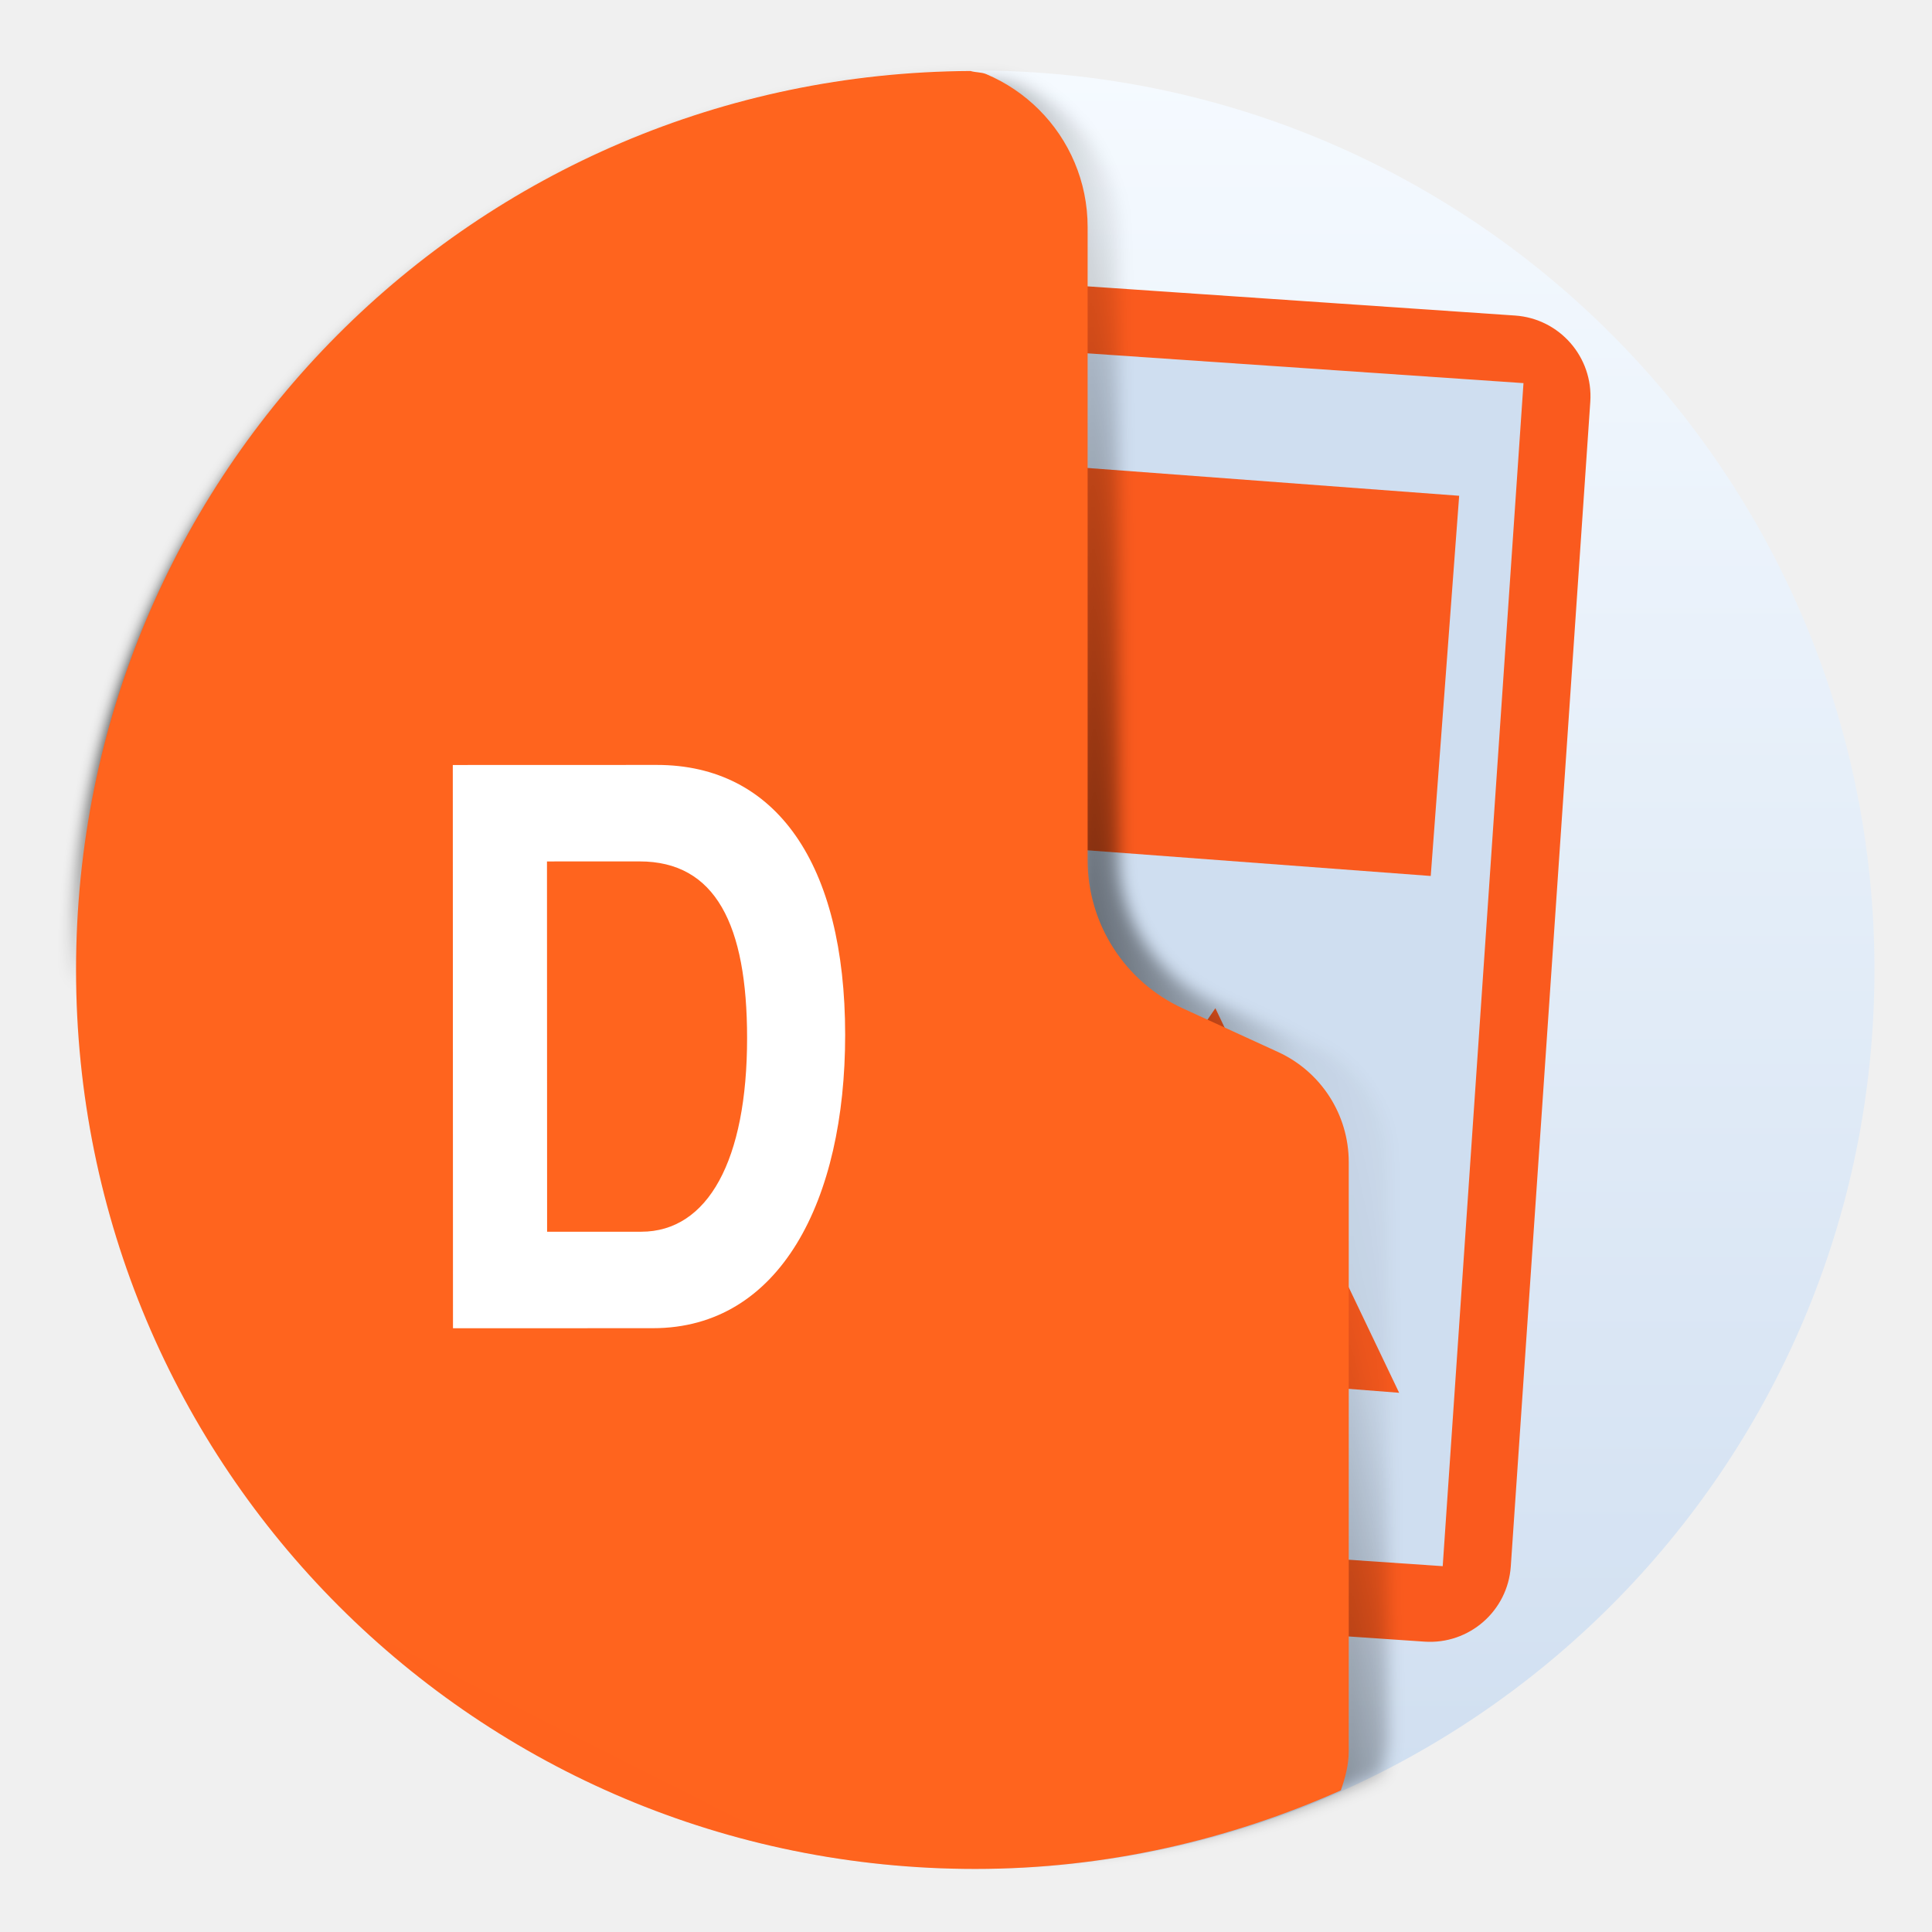
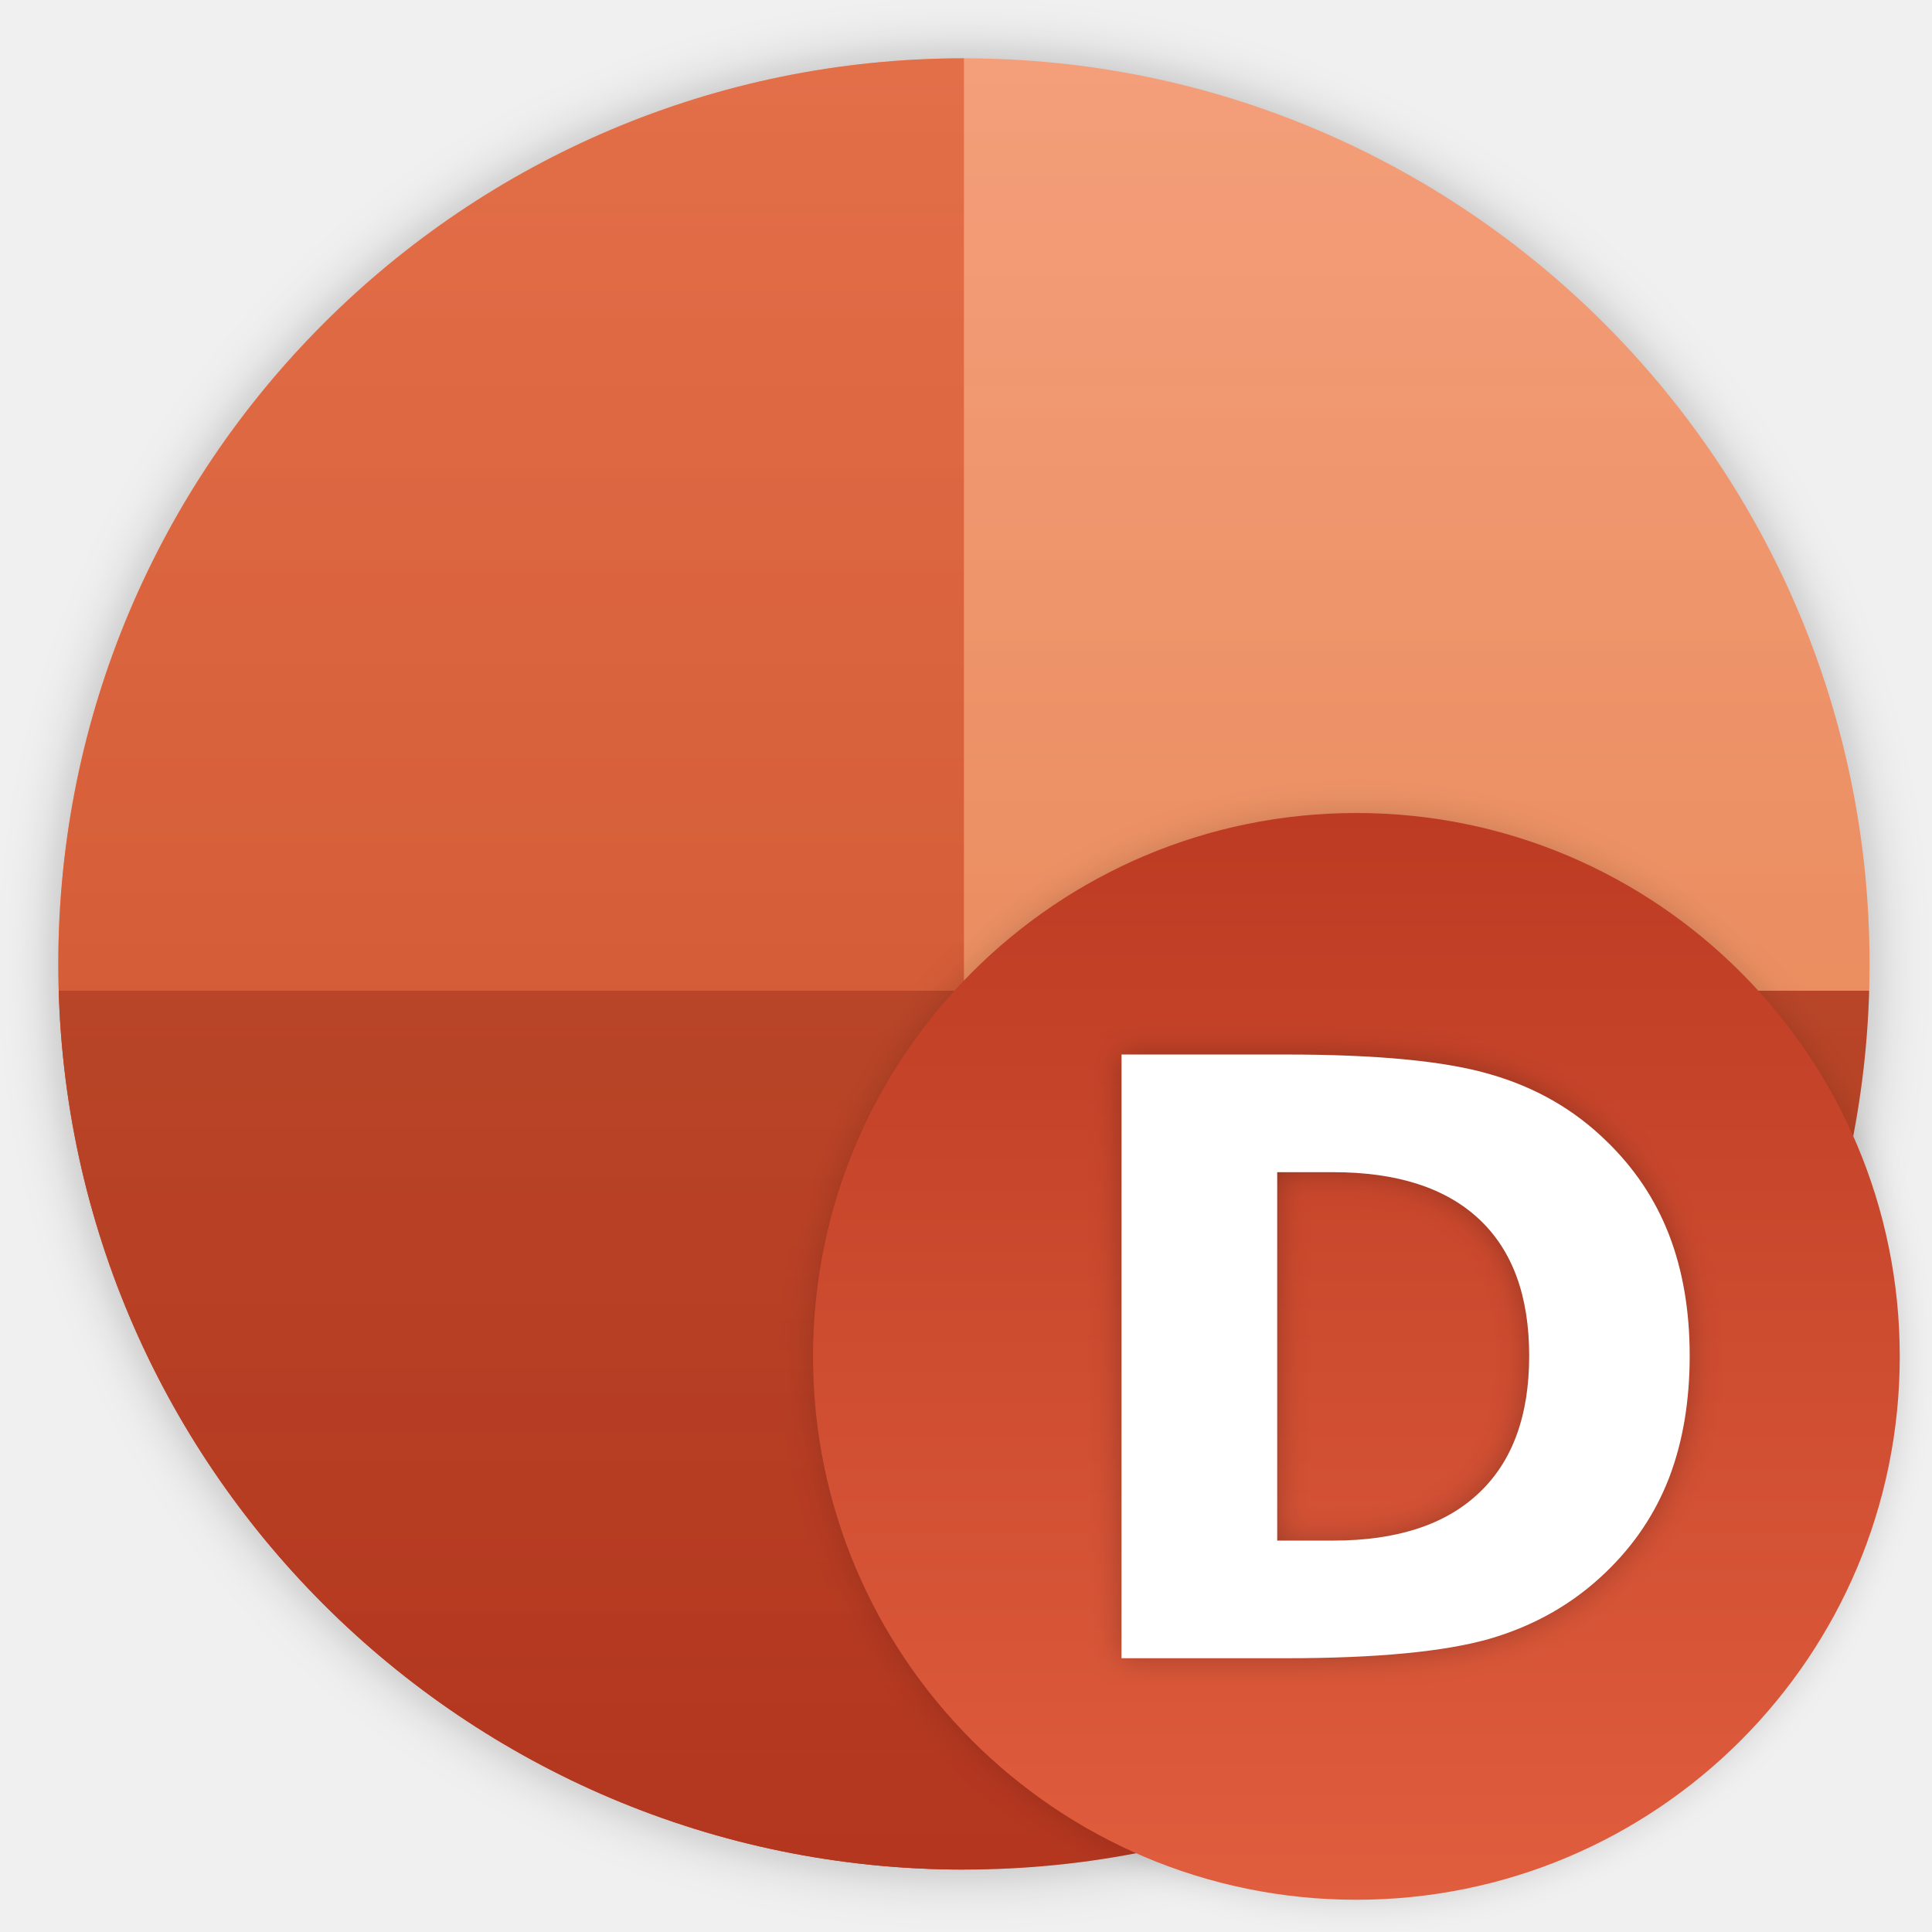
- <svg xmlns="http://www.w3.org/2000/svg" xmlns:xlink="http://www.w3.org/1999/xlink" width="64" height="64" version="1.1" viewBox="0 0 64 64">
+ <svg xmlns="http://www.w3.org/2000/svg" width="64" height="64" version="1.1" viewBox="0 0 64 64">
  <defs>
-     <linearGradient id="b-3" x1="410.79" x2="410.79" y1="546.47" y2="501.28" gradientTransform="matrix(1.3182,0,0,1.3182,-506.82,-658.63)" gradientUnits="userSpaceOnUse">
-       <stop stop-color="#cfdef0" offset="0" />
-       <stop stop-color="#f5faff" offset="1" />
+     <filter id="e" x="-.036" y="-.036" width="1.072" height="1.072" color-interpolation-filters="sRGB">
+       <feGaussianBlur stdDeviation="0.9" />
+     </filter>
+     <linearGradient id="b-36" x1="32" x2="32" y1="2" y2="62" gradientUnits="userSpaceOnUse">
+       <stop stop-color="#f49e7a" offset="0" />
+       <stop stop-color="#fe9a69" offset=".515" />
+       <stop stop-color="#c84b2b" offset=".515" />
+       <stop stop-color="#d33f24" offset="1" />
    </linearGradient>
-     <linearGradient id="linearGradient4283" x1="365.4" x2="365.4" y1="-19.589" y2="-407.29" gradientUnits="userSpaceOnUse" xlink:href="#b-3" />
-     <filter id="filter1047" x="-.014" y="-.01" width="1.028" height="1.021" color-interpolation-filters="sRGB">
-       <feGaussianBlur stdDeviation="0.256" />
+     <linearGradient id="a" x1="32" x2="32" y1="8" y2="56" gradientTransform="matrix(.75 0 0 .75 21 21)" gradientUnits="userSpaceOnUse">
+       <stop stop-color="#bc3b22" offset="0" />
+       <stop stop-color="#e05d3e" offset="1" />
+     </linearGradient>
+     <linearGradient id="d" x1="32" x2="32" y1="2" y2="62" gradientUnits="userSpaceOnUse">
+       <stop stop-opacity="0" offset="0" />
+       <stop offset="1" />
+     </linearGradient>
+     <filter id="g" x="-.036" y="-.036" width="1.072" height="1.072" color-interpolation-filters="sRGB">
+       <feGaussianBlur stdDeviation="0.72" />
    </filter>
-     <linearGradient id="linearGradient949" x1="410.79" x2="410.79" y1="546.47" y2="501.28" gradientTransform="matrix(1.3182 0 0 1.3182 -506.51 -658.51)" gradientUnits="userSpaceOnUse" xlink:href="#b-3" />
-     <linearGradient id="linearGradient953" x1="121.64" x2="137.18" y1="34.339" y2="31.042" gradientTransform="matrix(.9905 0 0 .9515 .88626 2.4434)" gradientUnits="userSpaceOnUse">
-       <stop offset="0" />
-       <stop stop-opacity=".055" offset=".776" />
-       <stop stop-opacity=".027" offset=".913" />
-       <stop stop-opacity=".02" offset=".932" />
-       <stop stop-opacity=".012" offset=".95" />
-       <stop stop-opacity="0" offset="1" />
+     <linearGradient id="c" x1="32" x2="32" y1="2" y2="62" gradientUnits="userSpaceOnUse">
+       <stop stop-color="#e36f49" offset="0" />
+       <stop stop-color="#e6653c" offset=".515" />
+       <stop stop-color="#c84b2b" offset=".515" />
+       <stop stop-color="#d33f24" offset="1" />
    </linearGradient>
-     <linearGradient id="linearGradient986" x1="44.678" x2="2.518" y1="2.609" y2="61.911" gradientTransform="matrix(.46646 -.07087 .07087 .46646 -122.33 -1.8856)" gradientUnits="userSpaceOnUse">
-       <stop stop-color="#ff641e" offset="0" />
-       <stop stop-color="#f5461e" offset="1" />
-     </linearGradient>
+     <filter id="filter1127" x="-.062" y="-.058" width="1.124" height="1.117" color-interpolation-filters="sRGB">
+       <feGaussianBlur stdDeviation="0.485" />
+     </filter>
  </defs>
  <filter id="b" x="-.386" y="-.294" width="1.771" height="1.588" color-interpolation-filters="sRGB">
    <feGaussianBlur stdDeviation="23.131" />
  </filter>
-   <rect x="2.518" y="2.335" width="59.576" height="59.576" ry="29.788" fill="url(#linearGradient949)" stroke-width="1.004" />
-   <g transform="matrix(.10696 0 0 .10696 .81339 54.556)">
-     <rect transform="rotate(3.9056)" x="262.38" y="-442.82" width="195.15" height="411.66" ry="25.079" fill="#fa5a1e" />
-     <path d="m288.52-403.4 175.71 11.996-25.015 366.4-175.71-11.996z" fill="url(#linearGradient4283)" />
-     <path d="m425.72-78.704-131.6-10.258 74.685-108.84z" fill="#fa5a1e" stroke-width="10.007" />
-     <path d="m326.56-365.32 117.75 8.806-8.806 117.75-117.75-8.806z" fill="#fa5a1e" />
+   <g transform="translate(-.068001 -.068001)" fill-rule="evenodd">
+     <circle cx="32" cy="32" r="30" filter="url(#e)" opacity=".25" style="paint-order:stroke fill markers" />
+     <circle cx="32" cy="32" r="30" fill="url(#b-36)" style="paint-order:stroke fill markers" />
+     <path d="m32 2a30 30 0 0 0-30 30 30 30 0 0 0 30 30z" fill="url(#c)" style="paint-order:stroke fill markers" />
  </g>
-   <path transform="matrix(1.0001 0 0 .99488 -90.787 .18495)" d="m123.85 2.482c-16.938 0.086-30.551 13.197-30.551 29.489 0 0.195 0.012 0.386 0.015 0.58 0.32-15.379 13.264-27.664 29.332-27.746 0.167 0.05 0.359 0.036 0.518 0.1 0.652 0.265 1.239 0.647 1.731 1.121 0.493 0.473 0.891 1.037 1.167 1.663 0.276 0.626 0.428 1.314 0.428 2.037v19.952c0 1.006 0.306 1.964 0.849 2.776 0.543 0.812 1.324 1.479 2.275 1.897l3.124 1.375c0.707 0.311 1.288 0.807 1.691 1.411 0.403 0.604 0.629 1.316 0.629 2.063v18.564c0 0.439-0.117 0.845-0.259 1.238-3.502 1.495-7.347 2.382-11.418 2.461 0.211 4e-3 0.419 0.015 0.631 0.015 4.462 0 8.669-0.948 12.488-2.578 0.148-0.409 0.271-0.831 0.271-1.288v-19.324c0-0.777-0.236-1.52-0.656-2.148-0.419-0.628-1.024-1.144-1.76-1.468l-3.252-1.431c-0.99-0.436-1.803-1.13-2.368-1.976-0.565-0.846-0.884-1.843-0.884-2.89v-20.769c0-0.752-0.158-1.469-0.445-2.12-0.287-0.652-0.702-1.239-1.215-1.732-0.513-0.493-1.123-0.89-1.801-1.165-0.166-0.067-0.366-0.054-0.54-0.106z" fill="url(#linearGradient953)" filter="url(#filter1047)" stroke-width="1.015" />
-   <path d="m44.417 59.31c0.143-0.413 0.262-0.839 0.262-1.301v-19.51c0-0.785-0.228-1.534-0.635-2.168-0.407-0.634-0.993-1.155-1.707-1.482l-3.154-1.445c-0.96-0.44-1.749-1.14-2.297-1.994s-0.857-1.861-0.857-2.918v-20.969c0-0.759-0.153-1.483-0.432-2.141-0.278-0.658-0.68-1.251-1.178-1.748-0.497-0.497-1.09-0.9-1.748-1.178-0.161-0.068-0.355-0.053-0.523-0.105-16.427 0.087-29.629 13.323-29.629 29.771 0 16.503 13.285 29.789 29.787 29.789 4.327 0 8.408-0.956 12.111-2.602z" fill="url(#linearGradient986)" stroke-width="1.004" />
-   <g transform="matrix(.095679 -.01341 .01341 .095679 5.0236 9.6831)" font-family="'TeX Gyre Heros Cn'" font-size="242px" font-stretch="condensed" font-weight="bold" letter-spacing="0" stroke-width="2.521" word-spacing="0">
-     <text transform="rotate(7.9599)" x="86.531" y="355.23" fill="#ffffff" font-size="268.99px" stroke-width="2.802">
-       <tspan x="86.531" y="355.23" stroke-width="2.802">D</tspan>
-     </text>
+   <g transform="translate(-.068001 -.068001)" fill-rule="evenodd">
+     <circle cx="32" cy="32" r="30" fill="url(#d)" opacity=".15" style="paint-order:stroke fill markers" />
+     <circle transform="matrix(.75 0 0 .75 21 21)" cx="32" cy="32" r="24" filter="url(#g)" opacity=".15" style="paint-order:stroke fill markers" />
+     <circle cx="45" cy="45" r="18" fill="url(#a)" style="paint-order:stroke fill markers" />
+   </g>
+   <g filter="url(#filter1127)" opacity=".25" stroke-width=".686" style="font-feature-settings:normal;font-variant-caps:normal;font-variant-ligatures:normal;font-variant-numeric:normal" aria-label="D">
+     <path d="m42.309 38.83v12.204h1.849q3.162 0 4.823-1.567 1.675-1.567 1.675-4.555 0-2.974-1.661-4.528-1.661-1.554-4.836-1.554zm-5.157-3.898h5.439q4.555 0 6.778 0.656 2.237 0.643 3.831 2.197 1.407 1.353 2.09 3.121 0.683 1.768 0.683 4.005 0 2.264-0.683 4.046-0.683 1.768-2.09 3.121-1.607 1.554-3.858 2.21-2.251 0.643-6.752 0.643h-5.439z" stroke-width=".686" />
+   </g>
+   <g fill="#fff" stroke-width=".686" style="font-feature-settings:normal;font-variant-caps:normal;font-variant-ligatures:normal;font-variant-numeric:normal" aria-label="D">
+     <path d="m42.309 38.83v12.204h1.849q3.162 0 4.823-1.567 1.675-1.567 1.675-4.555 0-2.974-1.661-4.528-1.661-1.554-4.836-1.554zm-5.157-3.898h5.439q4.555 0 6.778 0.656 2.237 0.643 3.831 2.197 1.407 1.353 2.09 3.121 0.683 1.768 0.683 4.005 0 2.264-0.683 4.046-0.683 1.768-2.09 3.121-1.607 1.554-3.858 2.21-2.251 0.643-6.752 0.643h-5.439z" fill="#fff" stroke-width=".686" />
  </g>
</svg>
